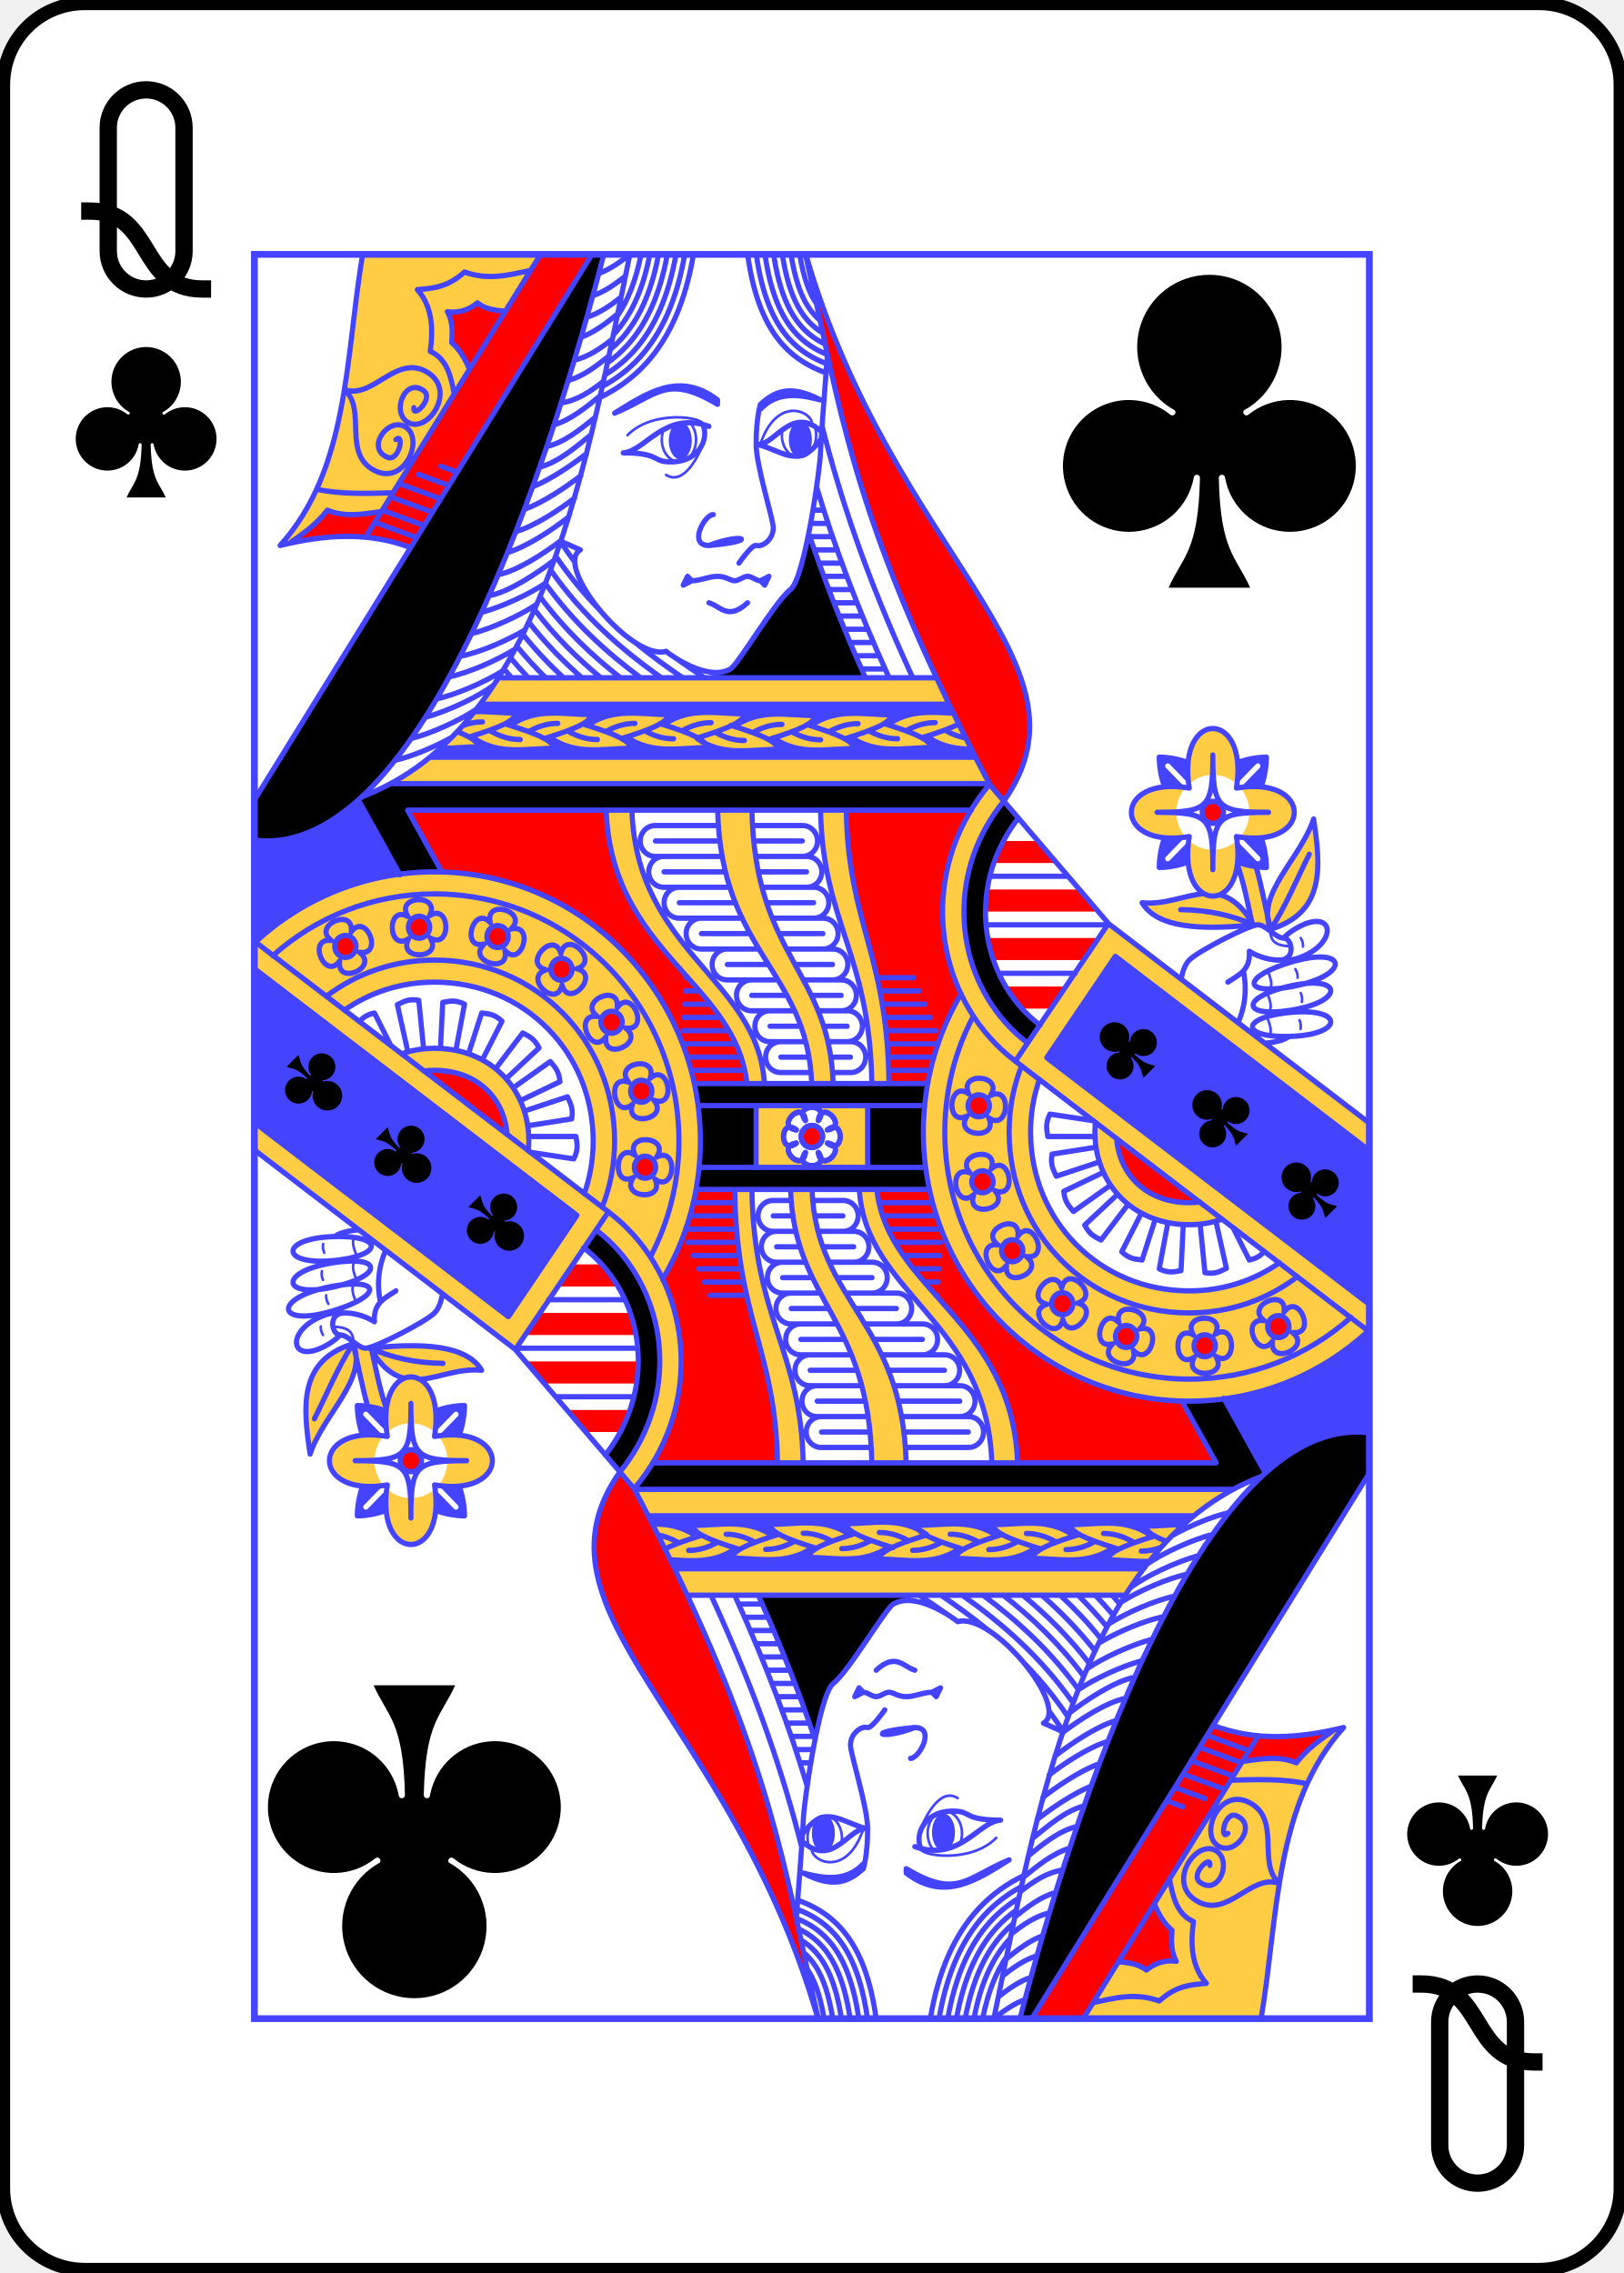
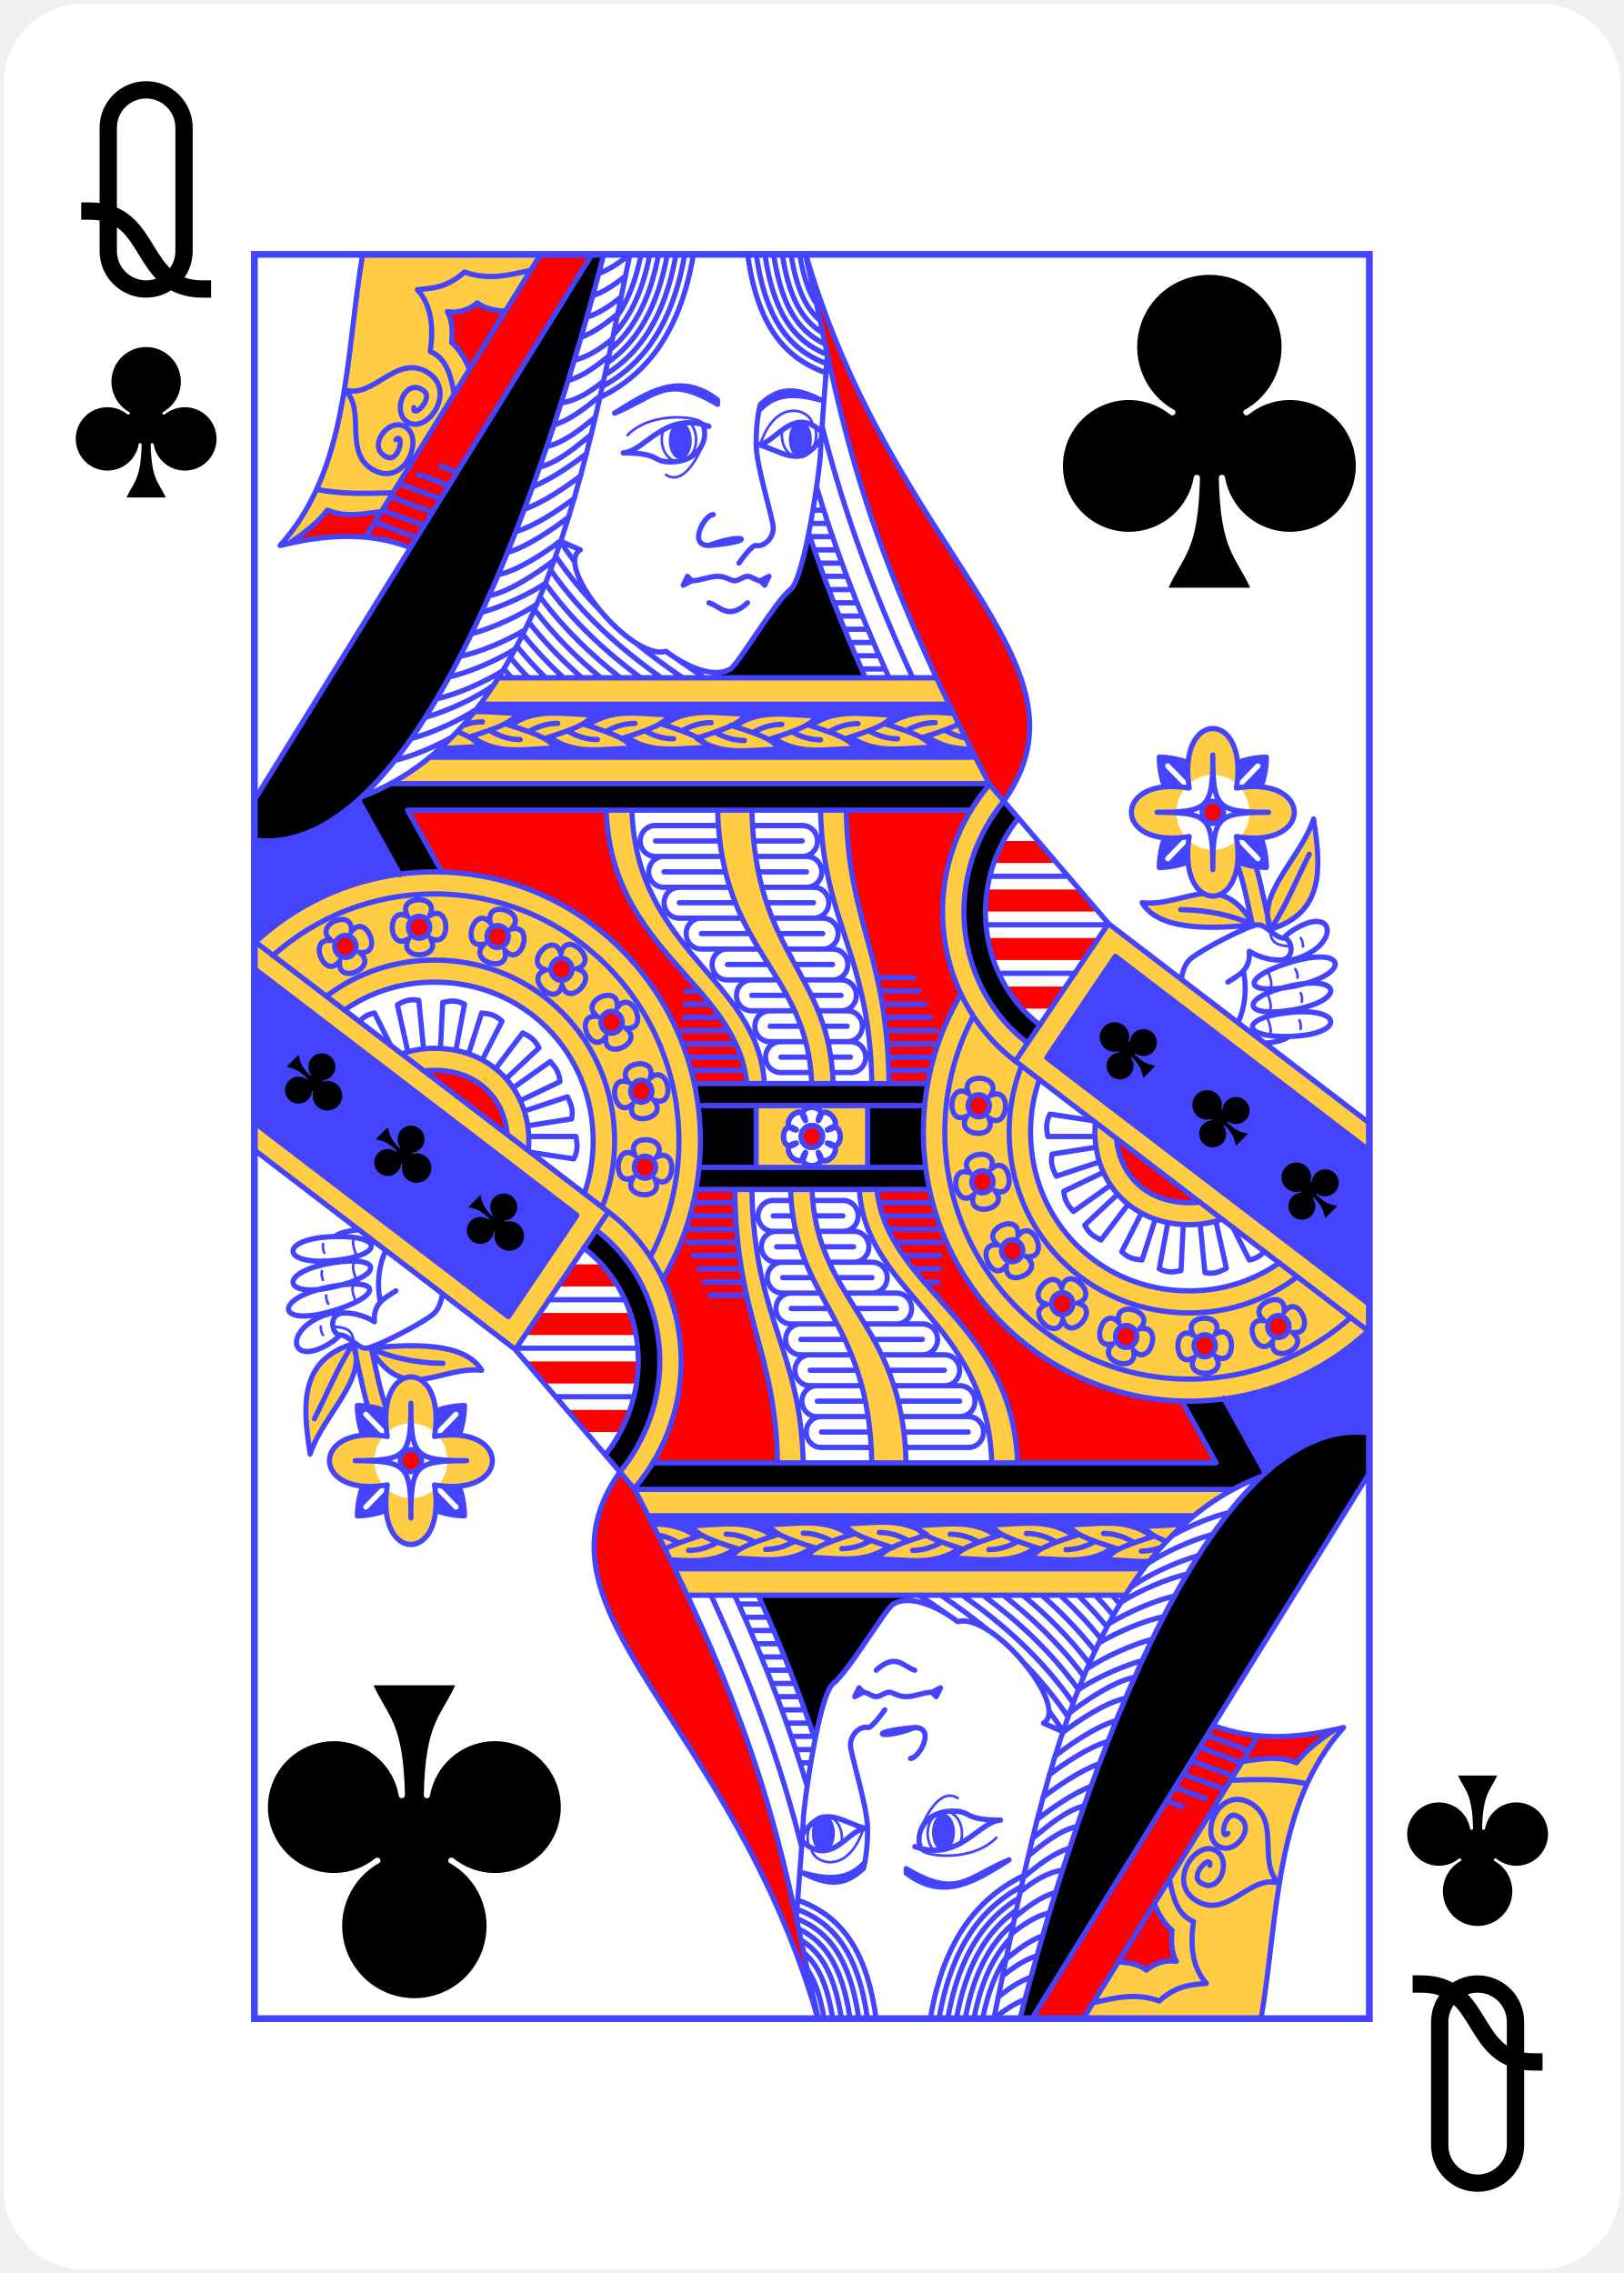
<svg xmlns="http://www.w3.org/2000/svg" xmlns:xlink="http://www.w3.org/1999/xlink" width="2.5in" height="3.5in" viewBox="-120 -168 240 336" preserveAspectRatio="none" class="card">
  <defs>
    <rect id="CQX" width="164.8" height="260.8" x="-82.4" y="-130.4" />
  </defs>
  <symbol id="CQ" viewBox="-500 -500 1000 1000" preserveAspectRatio="xMinYMid">
    <path d="M-260 100C40 100 -40 460 260 460M-175 0L-175 -285A175 175 0 0 1 175 -285L175 285A175 175 0 0 1 -175 285Z" stroke="black" stroke-width="80" stroke-linecap="square" stroke-miterlimit="1.5" fill="none" />
  </symbol>
  <symbol id="C" viewBox="-600 -600 1200 1200" preserveAspectRatio="xMinYMid">
    <path d="M30 150C35 385 85 400 130 500L-130 500C-85 400 -35 385 -30 150A10 10 0 0 0 -50 150A210 210 0 1 1 -124 -51A10 10 0 0 0 -110 -65A230 230 0 1 1 110 -65A10 10 0 0 0 124 -51A210 210 0 1 1 50 150A10 10 0 0 0 30 150Z" fill="black" />
  </symbol>
  <symbol id="CQ1" preserveAspectRatio="none" viewBox="0 0 1300 2000">
    <path fill="#FC4" d="M126.244,0C106.112,115.728 110.677,243.292 30,330c33.589,-7.979 66.994,-12.36 99.984,-9.607L333.643,0Zm668.941,480 -510.762,0.117c-33.066,50.77 -73.708,92.457 -125.197,119.68l697.926,0.793C833.69,557.412 813.172,517.224 795.186,480ZM1117.5,537.5c-16.937,0 -33.872,21.077 -28.146,63.227A42.5,42.5 0 0 1 1117.5,590a42.5,42.5 0 0 1 28.148,10.711C1151.368,558.572 1134.435,537.5 1117.5,537.5Zm-260.098,63.127c-9.57,10.815 -18.211,22.757 -25.723,35.768 -37.37,64.728 -37.814,140.449 -7.797,202.08C796.019,884.234 780,937.777 780,995c3e-5,168.447 138.792,305 310,305 80.432,0 153.709,-30.138 208.803,-79.562l-0.691,-0.516 1.889,-2.541v-27.119L923.949,910.625 1003.975,795.947 1300,1015.93V984.779L996.059,758.736 890.791,909.496l-0.447,-0.477 10.658,-15.369c-74.41,-55.386 -96.537,-160.121 -47.672,-244.758 6.038,-10.457 12.883,-20.128 20.404,-28.98zm213.152,2.594c-68.783,-0.54 -63.724,68.144 15.172,57.426A42.5,42.5 0 0 1 1075,632.5a42.5,42.5 0 0 1 10.711,-28.148c-5.397,-0.733 -10.45,-1.094 -15.156,-1.131zm93.891,0c-4.71,0.037 -9.769,0.399 -15.172,1.133A42.5,42.5 0 0 1 1160,632.5a42.5,42.5 0 0 1 -10.711,28.148c78.881,10.706 83.934,-57.967 15.156,-57.428zm-754.277,26.498c5.633,161.815 151.47,195.793 164.084,310.258l20.432,-0.012C587.116,821.021 445.849,791.571 440.176,630.1Zm129.957,0.389c4.041,161.399 104.663,181.69 109.682,309.838l25.025,-0.002C670.491,811.959 583.501,796.177 580.102,630.115Zm119.986,0.182c2.786,128.345 57.357,162.203 59.805,309.395h20.014C737.89,792.492 692.413,758.634 690.092,630.289ZM1235,640c-13.07,39.21 -55.139,75.15 -53.707,109.752 -4.371,-18.951 -8.081,-37.984 -13.525,-55.889l-21.678,-2.061c7.35,20 11.636,41.876 16.582,63.76L1185,765c63.58,-18.951 58.442,-71.175 50,-125zm-89.353,24.273A42.5,42.5 0 0 1 1117.5,675 42.5,42.5 0 0 1 1089.352,664.289c-4.562,33.611 5.292,53.803 18.059,60.605l-1.682,-0.105c-21.832,2.077 -44.951,12.789 -70.728,10.211 17.417,28.272 67.468,31.437 130,25 -12.934,-21.018 -25.869,-30.534 -39.141,-33.959l-0.639,-0.039c13.883,-5.479 25.272,-26.052 20.426,-61.729zM914.785,935.062 1194.93,1143.311C1165.324,1163.298 1129.666,1175 1090,1175c-105.024,0 -185,-80.047 -185,-180 -10e-6,-21.157 3.583,-40.965 10.252,-59.441zm-259.408,29.967 -137.863,0.031C519.107,978.173 520,991.484 520,1005c0,9.856 -0.475,19.602 -1.41,29.609L654.967,1035l0.016,-2.699c-6.289,2.156 -15.595,-0.074 -15.582,-6.711 -7.07,7.097 -22.088,-7.92 -14.99,-14.99 -10.018,0.019 -10.018,-21.218 0,-21.199 -7.097,-7.07 7.92,-22.088 14.99,-14.99 -0.013,-6.768 9.675,-8.967 15.961,-6.59zm325.168,18.986C980.183,987.568 980,991.224 980,995c0,58.883 44.645,105 110,105 13.872,0 26.585,-2.22 38.178,-6.295z" />
  </symbol>
  <symbol id="CQ2" preserveAspectRatio="none" viewBox="0 0 1300 2000">
    <path fill="red" d="M333.65,0l-201,316.523 15.656,-25.008C127.456,294.209 106.739,298.59 85,290 73.403,305.062 57.688,315.967 42.553,326.918 72.359,320.998 101.338,318.041 130.033,320.705l0.182,-0.289c17.627,1.978 34.916,5.695 51.924,12.107L393.639,0Zm308.795,0c34.353,141.479 46.363,258.031 152.867,480 17.86,37.224 38.378,77.411 62.105,121.18l16.316,18.732C988.885,461.534 744.765,342.299 642.922,0ZM260,55c-13.228,10.599 -26.504,11.206 -35,10 5.287,8.604 6.504,20.651 5,35 9.783,8.146 15.717,18.856 20.777,30.15L292.672,64.387C280.597,63.628 268.991,61.928 260,55Zm857.5,565a12.5,12.5 0 0 0 -12.5,12.5 12.5,12.5 0 0 0 12.5,12.5 12.5,12.5 0 0 0 12.5,-12.5 12.5,12.5 0 0 0 -12.5,-12.5zm-707.178,9.859 -231.312,0.189 39.631,70.182c144.491,3.719 264.401,105.003 294.227,239.416l61.385,0.33C561.638,825.512 415.801,791.534 410.322,629.859Zm425.504,0.021 -145.889,0.264c2.476,128.49 47.953,162.348 50.021,309.697l44.734,0.055c7.158,-36.616 20.549,-70.856 39.242,-101.479 -30.081,-61.535 -29.635,-137.281 7.744,-202.023 1.295,-2.242 2.623,-4.454 4.146,-6.514zM873.631,665 861.963,690h74.246l-22.627,-25zm-19.092,55 -2.121,25h131.875l-21.92,-25zm0.707,55 7.07,25h103.945l18.031,-25zm20.859,55 19.092,25h33.941l17.678,-25zm-31.459,122.686a12.5,12.5 0 0 0 -12.555,11.521 12.5,12.5 0 0 0 11.482,13.439 12.5,12.5 0 0 0 13.439,-11.484 12.5,12.5 0 0 0 -11.482,-13.439 12.5,12.5 0 0 0 -0.885,-0.037zM650,987.5A12.5,12.5 0 0 0 637.5,1000 12.5,12.5 0 0 0 650,1012.5 12.5,12.5 0 0 0 662.5,1000 12.5,12.5 0 0 0 650,987.5Zm355.303,14.949c3.417,41.512 35.468,72.551 84.697,72.551 4.177,0 8.193,-0.245 12.059,-0.723zm-156.135,36.377a12.5,12.5 0 0 0 -2.488,0.193 12.5,12.5 0 0 0 -10.094,14.512 12.5,12.5 0 0 0 14.512,10.094 12.5,12.5 0 0 0 10.094,-14.512 12.5,12.5 0 0 0 -12.023,-10.287zm34.365,78.182a12.5,12.5 0 0 0 -4.863,1.008 12.5,12.5 0 0 0 -6.572,16.41 12.5,12.5 0 0 0 16.41,6.574 12.5,12.5 0 0 0 6.572,-16.41 12.5,12.5 0 0 0 -11.547,-7.582zm58.17,60.033a12.5,12.5 0 0 0 -8.887,3.975 12.5,12.5 0 0 0 0.621,17.666 12.5,12.5 0 0 0 17.666,-0.621 12.5,12.5 0 0 0 -0.621,-17.666 12.5,12.5 0 0 0 -8.779,-3.353zm252.178,25.92a12.5,12.5 0 0 0 -4.869,0.975 12.5,12.5 0 0 0 -6.682,16.367 12.5,12.5 0 0 0 16.367,6.682 12.5,12.5 0 0 0 6.68,-16.367 12.5,12.5 0 0 0 -11.496,-7.656zm-177.215,11.217a12.5,12.5 0 0 0 -12.213,8.932 12.5,12.5 0 0 0 8.414,15.547 12.5,12.5 0 0 0 15.547,-8.414 12.5,12.5 0 0 0 -8.414,-15.547 12.5,12.5 0 0 0 -3.334,-0.518zm90.916,10.539a12.5,12.5 0 0 0 -12.078,12.908 12.5,12.5 0 0 0 12.908,12.078 12.5,12.5 0 0 0 12.078,-12.908 12.5,12.5 0 0 0 -12.908,-12.078z" />
  </symbol>
  <symbol id="CQ3" preserveAspectRatio="none" viewBox="0 0 1300 2000">
    <path fill="#44F" d="M636.568,188.838A13.432,21.162 0 0 0 623.135,210 13.432,21.162 0 0 0 636.568,231.162 13.432,21.162 0 0 0 650,210 13.432,21.162 0 0 0 636.568,188.838Zm-140,1.209a13.432,21.162 0 0 0 -13.434,21.162 13.432,21.162 0 0 0 13.434,21.162A13.432,21.162 0 0 0 510,211.209 13.432,21.162 0 0 0 496.568,190.047ZM263.244,509.838c-3.327,4.334 -6.738,8.583 -10.23,12.75l3.877,-4.211c2.037,-0.069 4.076,-0.093 6.117,-0.084 1.932,0.009 3.867,0.053 5.803,0.113 0.733,0.023 1.468,0.057 2.201,0.086 1.135,0.044 2.27,0.087 3.406,0.143 3.839,0.188 7.682,0.421 11.523,0.648 0.697,0.041 1.393,0.081 2.09,0.121 1.316,0.075 2.631,0.142 3.947,0.209 0.766,0.039 1.533,0.079 2.299,0.113 1.255,0.057 2.51,0.098 3.764,0.139 0.775,0.025 1.55,0.058 2.324,0.076 0.202,0.005 0.404,0.008 0.605,0.012 1.666,0.034 3.331,0.054 4.994,0.045 -0.136,0.291 -0.278,0.577 -0.43,0.861 -0.151,0.284 -0.31,0.564 -0.477,0.842 -0.047,0.079 -0.102,0.156 -0.15,0.234 -0.295,0.474 -0.609,0.941 -0.957,1.4 -10e-4,0.002 -0.002,0.004 -0.004,0.006 -0.202,0.266 -0.413,0.529 -0.635,0.791 -0.002,0.003 -0.004,0.005 -0.006,0.008 -0.221,0.261 -0.452,0.522 -0.693,0.779l-0.008,0.008c-0.242,0.258 -0.494,0.513 -0.758,0.768 -0.003,0.003 -0.006,0.007 -0.01,0.01 -0.263,0.254 -0.538,0.506 -0.824,0.758 -0.58,0.51 -1.208,1.015 -1.891,1.52 -0.682,0.504 -1.42,1.007 -2.215,1.51 -0.791,0.501 -1.641,1.002 -2.553,1.506 -0.004,0.002 -0.007,0.005 -0.012,0.008 -0.917,0.507 -1.899,1.016 -2.949,1.531 -1.044,0.512 -2.157,1.031 -3.342,1.557 -0.008,0.003 -0.014,0.008 -0.021,0.012 -5.964,2.643 -13.783,5.481 -24.08,8.812 -4.118,1.332 -8.636,2.745 -13.59,4.254 6.552,3.588 9.914,7.016 11.84,11.121 -3.626,-0.02 -7.258,0.075 -10.895,0.23 -10.908,0.466 -21.849,1.468 -32.73,1.477l11.787,-12.803c-7.981,7.882 -16.348,15.379 -25.139,22.447l635.588,0.326c-1.639,-3.08 -3.222,-6.101 -4.824,-9.143 -0.149,-2.2e-4 -0.298,-0.007 -0.447,-0.008 -0.923,-0.004 -1.847,-0.01 -2.77,-0.029 -0.008,-1.8e-4 -0.017,1.9e-4 -0.025,0 -0.083,-0.002 -0.167,-0.008 -0.25,-0.01 -0.99,-0.023 -1.978,-0.054 -2.967,-0.098 -0.007,-3.1e-4 -0.014,3.2e-4 -0.021,0 -0.181,-0.008 -0.361,-0.023 -0.541,-0.031 -0.849,-0.041 -1.697,-0.086 -2.545,-0.145 -14.05,-0.963 -27.956,-4.376 -41.523,-13.574l0.713,0.193c-0.313,-0.211 -0.627,-0.404 -0.939,-0.621 -2.219,0.209 -4.308,0.837 -6.473,1.496 6.554,3.588 9.906,7.015 11.832,11.121 -31.867,-0.177 -64.258,8.599 -94.926,-12.055 -2.161,0.675 -4.421,1.369 -6.775,2.086 6.556,3.589 9.91,7.017 11.836,11.123 -31.866,-0.177 -64.258,8.599 -94.926,-12.053 -1.845,0.574 -3.722,1.156 -5.705,1.76 6.556,3.589 9.908,7.015 11.834,11.121 -28.75,-0.16 -57.927,6.962 -85.881,-6.809 1.44,1.546 2.5,3.151 3.309,4.875 -31.866,-0.177 -64.258,8.599 -94.926,-12.053 -1.845,0.574 -3.722,1.154 -5.705,1.758 6.556,3.589 9.908,7.017 11.834,11.123 -31.939,-0.177 -64.403,8.645 -95.133,-12.188l20.211,-7.74c-7.126,2.594 -15.911,5.453 -26.912,8.805 6.556,3.589 9.908,7.017 11.834,11.123 -31.939,-0.177 -64.403,8.645 -95.133,-12.188l39.309,-15.055c2.696,0.821 5.239,1.607 7.684,2.373l-3.229,-1.236c30.729,-20.833 63.196,-12.01 95.135,-12.188 -2.698,5.752 -8.197,10.172 -21.393,15.57l11.803,-4.52c2.696,0.821 5.24,1.607 7.684,2.373l-3.229,-1.236c30.729,-20.833 63.196,-12.01 95.135,-12.188 -1.783,3.801 -4.826,7.02 -10.461,10.324 2.57,0.783 5.012,1.538 7.352,2.271l-3.229,-1.236c16.325,-11.067 33.14,-13.766 50.105,-13.891 14.97,-0.11 30.056,1.784 45.027,1.701 -2.304,4.912 -6.685,8.856 -16.117,13.264 2.37,0.724 4.649,1.429 6.82,2.109L560,535c30.729,-20.833 63.194,-12.01 95.133,-12.188 -1.783,3.801 -4.825,7.02 -10.461,10.324 2.575,0.785 5.02,1.541 7.363,2.275l-3.238,-1.24c30.729,-20.833 63.194,-12.01 95.133,-12.188 -1.708,3.641 -4.565,6.749 -9.754,9.908l0.031,-0.012c2.706,0.824 5.258,1.614 7.711,2.383l-3.256,-1.248c0.942,-0.638 1.887,-1.238 2.832,-1.822 0.297,-0.184 0.595,-0.363 0.893,-0.541 0.71,-0.426 1.421,-0.836 2.133,-1.232 0.272,-0.151 0.543,-0.308 0.814,-0.455 0.933,-0.505 1.867,-0.988 2.803,-1.445 0.22,-0.108 0.442,-0.205 0.662,-0.311 0.756,-0.36 1.512,-0.707 2.27,-1.037 0.306,-0.133 0.612,-0.264 0.918,-0.393 0.746,-0.314 1.494,-0.615 2.242,-0.902 0.228,-0.087 0.456,-0.181 0.684,-0.266 0.947,-0.353 1.894,-0.682 2.844,-0.994 0.271,-0.089 0.542,-0.172 0.812,-0.258 0.731,-0.231 1.463,-0.452 2.195,-0.66 0.284,-0.081 0.568,-0.163 0.852,-0.24 0.944,-0.258 1.889,-0.504 2.836,-0.727 0.051,-0.012 0.103,-0.023 0.154,-0.035 0.95,-0.221 1.9,-0.421 2.852,-0.609 0.288,-0.057 0.577,-0.11 0.865,-0.164 0.765,-0.143 1.529,-0.277 2.295,-0.4 0.232,-0.037 0.463,-0.078 0.695,-0.113 0.978,-0.15 1.956,-0.286 2.936,-0.406 0.193,-0.024 0.386,-0.042 0.578,-0.065 0.803,-0.094 1.606,-0.18 2.41,-0.256 0.301,-0.028 0.603,-0.056 0.904,-0.082 0.783,-0.067 1.566,-0.126 2.35,-0.178 0.215,-0.014 0.43,-0.032 0.645,-0.045 0.178,-0.011 0.356,-0.015 0.533,-0.025 1.253,-0.071 2.507,-0.122 3.762,-0.158 0.439,-0.013 0.877,-0.025 1.316,-0.033 1.387,-0.028 2.773,-0.044 4.162,-0.037 1.87,0.009 3.742,0.051 5.615,0.109 0.575,0.018 1.15,0.041 1.725,0.062 1.305,0.049 2.61,0.102 3.916,0.166 0.592,0.029 1.184,0.059 1.775,0.09 3.714,0.195 7.429,0.425 11.145,0.641 -1.715,-3.415 -3.435,-6.836 -5.105,-10.203zm261.742,35.729c-2.548,0.801 -5.198,1.622 -8.023,2.482 0.215,0.118 0.411,0.236 0.619,0.354zM1055,570c0,11.187 2.782,25.153 6.269,33.605 6.978,-0.644 14.9,-0.489 23.76,0.666l-22.15,-22.15c-1.932,-1.877 -0.604,-5.152 2.09,-5.152 0.811,5e-5 1.587,0.328 2.152,0.91l22.15,22.15c-1.155,-8.859 -1.31,-16.782 -0.666,-23.76C1080.153,572.782 1066.187,570 1055,570Zm125,0c-11.187,0 -25.153,2.782 -33.605,6.27 0.644,6.981 0.49,14.907 -0.666,23.771l22.162,-22.162c0.565,-0.582 1.341,-0.91 2.152,-0.91 2.694,7e-4 4.022,3.275 2.09,5.152l-22.148,22.148c8.854,-1.153 16.772,-1.307 23.746,-0.664C1177.218,595.153 1180,581.187 1180,570ZM121.359,618.908C83.231,651.688 42.699,669.219 0,664.049v108.76l1.197,6.754C46.845,738.612 104.977,710.901 169.535,702.959Zm963.682,41.82c-8.864,1.156 -16.791,1.31 -23.771,0.666C1057.782,669.847 1055,683.813 1055,695c11.187,0 25.153,-2.782 33.605,-6.27 -0.643,-6.974 -0.489,-14.892 0.664,-23.746l-22.137,22.137c-2.828,2.945 -7.187,-1.415 -4.242,-4.242zm64.93,0 22.15,22.15c2.945,2.828 -1.415,7.187 -4.242,4.242l-22.15,-22.15c1.155,8.859 1.31,16.782 0.666,23.76 8.453,3.488 22.419,6.27 33.605,6.27 0,-11.187 -2.782,-25.153 -6.269,-33.605 -6.978,0.644 -14.9,0.489 -23.76,-0.666zM1003.975,795.947 923.949,910.625 1300,1190.262v-174.332z" />
  </symbol>
  <symbol id="CQ4" preserveAspectRatio="none" viewBox="0 0 1300 2000">
    <path fill="black" d="M393.637,0 0,618.572v45.486C197.241,687.924 347.448,226.477 407.35,0ZM646.217,316.484C639.936,347.246 632.342,374.565 625,380c-17.901,13.25 -60.727,84.764 -70,90 -5.433,3.068 -11.62,4.193 -18.062,4.008L538.178,480 711.879,479.9C684.228,418.674 662.996,364.858 646.217,316.484ZM158.996,599.918c-10.551,5.538 -21.688,10.518 -33.309,14.807l-4.01,4.463 47.604,83.805C182.286,700.909 196.035,700 210,700c2.949,0 5.888,0.041 8.793,0.234l-39.783,-70.186 656.879,-0.268c6.402,-10.604 13.643,-20.259 21.256,-29.467zm714.738,19.994c-7.522,8.852 -14.367,18.523 -20.404,28.98 -48.865,84.637 -26.738,189.372 47.672,244.758l15.146,-19.732c-64.205,-47.79 -83.715,-138.13 -40.949,-212.203 4.713,-8.163 9.972,-15.753 15.701,-22.768zM512.967,939.855C517.543,960.745 520,982.591 520,1005c0,9.936 -0.483,19.761 -1.422,29.727l66.41,0.273 -0.205,-70 196.674,-0.076c0.87,-8.408 2.041,-16.642 3.201,-24.844z" />
  </symbol>
  <symbol id="CQ5" preserveAspectRatio="none" viewBox="0 0 1300 2000">
    <path stroke="#44F" stroke-linecap="round" stroke-linejoin="round" stroke-width="6" fill="none" d="M1300,984.779 996.277,759.002M1.196,779.562C56.29,730.138 129.568,700 210,700c171.208,0 310,136.553 310,305 10e-6,57.291 -16.055,110.892 -43.98,156.687M1.931,780.02l410.831,305.396M513.054,940h271.265M1300,1190.265 923.935,910.712M995.839,758.469 887.238,914.584M1003.748,795.85l-79.783,114.688M857.199,600.859 995.817,758.501M886.75,914.2C801.788,851.428 776.521,731.931 831.679,636.394c7.512,-13.01 16.154,-24.951 25.724,-35.766M901.002,893.651c-74.41,-55.386 -96.537,-160.121 -47.672,-244.758 6.038,-10.457 12.883,-20.13 20.404,-28.982M1004.2,796.043l295.8,219.887M916.148,873.919C851.943,826.128 832.433,735.788 875.199,661.715c4.713,-8.163 9.972,-15.754 15.701,-22.768M995.058,760H853.114M948.905,705H857.469M957.032,815H867.918M856.888,600H158.867M840.923,570H204.844M810,510H262.997M795.06,480H284.483M642.495,0.159C676.821,141.573 688.844,258.107 795.312,480c17.86,37.224 38.379,77.412 62.106,121.181M835.988,630H179.392M690.092,630.29c2.322,128.345 47.798,162.203 49.837,309.394M660.11,630.29c2.786,128.345 57.357,162.203 59.805,309.394M580.102,630.115c3.399,166.062 90.388,181.846 94.73,309.83M540.125,630.107c4.041,161.399 104.662,181.691 109.681,309.838M440.176,630.1c5.673,161.472 146.941,190.921 154.509,309.865M410.168,629.718c5.633,161.815 151.469,195.793 164.083,310.257M517.652,965H781.417M509.15,925l62.516,-10e-6M504.582,910l62.916,1e-5M499.133,895l62.156,1e-5M499.838,880 553.158,880M500.807,865 543.344,865M501.773,850l30.053,-10e-6M502.742,835l16.242,2e-5M739.443,925h48.93M738.811,910h53.465M737.709,895 797.117,895M736.215,880H794.783M734.383,865h53.879M732.031,850h49.707M729.197,835H775.217M725.963,820h42.732M503.709,820l1.689,1e-5M1278.483,1205.026C1228.267,1248.565 1162.43,1275 1090,1275 932.085,1275 805,1149.714 805,995c-10e-6,-47.532 11.992,-92.13 33.2,-131.287M1215.934,1159.081C1180.985,1184.775 1137.859,1200 1090,1200c-118.247,0 -210,-91.356 -210,-205 -10e-6,-26.728 5.074,-51.778 14.401,-74.884M1102.059,1074.276c-3.866,0.477 -7.882,0.724 -12.059,0.724 -49.229,0 -81.28,-31.039 -84.697,-72.551M1128.178,1093.705C1116.585,1097.779 1103.872,1100 1090,1100c-65.355,0 -110,-46.117 -110,-105 0,-3.776 0.184,-7.432 0.545,-10.984M1195.088,1143.205C1165.452,1163.257 1129.736,1175 1090,1175c-105.024,0 -185,-80.047 -185,-180 -10e-6,-21.157 3.582,-40.966 10.251,-59.442M657.5,981.893c3.536,-24.749 35.355,7.071 10.607,10.607 20,-15 20,30 0,15 24.749,3.535 -7.071,35.355 -10.607,10.607 15,20 -30,20 -15,0 -3.536,24.749 -35.355,-7.071 -10.607,-10.607 -20,15 -20,-30 0,-15 -24.749,-3.535 7.071,-35.355 10.607,-10.607 -15,-20 30,-20 15,0v0M662.5,1000A12.5,12.5 0 0 1 650,1012.5 12.5,12.5 0 0 1 637.5,1000 12.5,12.5 0 0 1 650,987.5 12.5,12.5 0 0 1 662.5,1000v0M585,965v70M218.769,700.347 178.628,630.099M169.752,703.316 121.678,619.187M393.636,-1.6083941e-4 -3.6588575e-4,618.572M182.285,332.461C132.42,314.002 81.424,317.784 30,330 110.68,243.29 106.097,115.712 126.231,-0.019M333.636,-1.381201e-4 129.949,320.081M407.504,-0.495C347.657,225.87 197.332,687.942 0.002,664.067M437.92,-0.377C389.737,223.713 339.24,535.909 125.687,614.725M140.371,303.704l48.889,17.46M149.074,290.027l48.888,17.46M158.703,274.894l48.889,17.46M168.334,259.762l48.889,17.46M191.5,249.464l35.351,12.625M217.5,240.178l18.981,6.779M41.885,326.784C57.688,315.967 73.403,305.062 85,290c21.739,8.59 42.457,4.21 63.307,1.516M72.987,266.426c27.732,5.564 57.993,4.792 88.322,3.845M105.351,153.767C131.238,176.184 102.29,226.145 140,245c36.056,18.028 59.083,-37.958 35,-50 -20,-10 -45,25 -20,35 14.131,5.652 20.131,-28.64 10,-20M105.154,153.345c33.418,11.492 60.155,-41.413 96.812,-19.505 34.602,20.681 -0.183,70.226 -23.296,56.412 -19.194,-11.472 -3.156,-51.381 18.729,-35.696 12.371,8.866 -13.299,32.383 -11.472,19.194M232.953,158.421C229.172,137.653 224.093,117.97 205,110c4.185,-27.894 1.423,-52.339 -15,-70 17.356,-1.619 34.466,-1.969 55,-20 27.97,9.931 52.531,3.199 77.423,-1.913M250.778,130.151C245.718,118.856 239.783,108.146 230,100c1.504,-14.349 0.287,-26.396 -5,-35 8.496,1.206 21.772,0.599 35,-10 8.991,6.928 20.596,8.627 32.671,9.386M394.495,46.885c13.934,-4.563 26.21,-13.093 38.203,-22.3M387.56,71.24C402.284,66.86 415.129,57.983 427.663,48.362M380.892,93.913c15.639,-5.459 29.216,-15.853 42.72,-26.421M372.922,119.952c16.641,-3.748 30.812,-13.406 44.601,-23.982M365.915,142.958c17.686,-4.808 32.63,-16.179 47.473,-27.792M357.527,168.441c18.785,-2.66 34.356,-13.013 49.436,-24.542M349.336,193.211c19.367,-5.353 37.923,-20.228 54.055,-33.012M340.81,217.826c20.312,-4.34 39.847,-19.82 56.77,-33.234M332.495,241.19c21.753,-5.309 42.553,-23.03 60.13,-36.835M324.415,263.521c21.962,-8.66 47.288,-25.829 63.013,-37.795M314.768,288.99c22.178,-7.638 48.957,-25.451 65.936,-38.211M304.756,314.31c22.09,-6.185 50.266,-24.471 68.662,-38.076M295.016,337.987c23.379,-6.632 53.476,-26.685 71.603,-40.397M284.235,363.121c22.643,-4.32 53.991,-24.473 73.969,-39.228M273.576,386.992c23.431,-4.181 56.539,-25.801 76.566,-40.791M264.803,405.875c24.057,-6.308 56.528,-20.98 74.839,-33.277M252.972,430.092c24.159,-6.009 57.732,-21.062 76.538,-33.656M239.792,455.583c21.064,-3.607 53.839,-17.136 75.832,-29.886M226.997,478.928c22.278,-4.36 55.94,-18.663 77.112,-31.55M212.379,503.852c22.427,-4.477 56.123,-18.85 77.147,-31.73M199.124,524.801c26.144,-6.728 62.615,-23.588 79.85,-36.518M182.562,548.944c24.044,-5.904 57.633,-20.912 76.609,-33.531M163.805,573.558c19.156,-4.09 45.851,-14.943 66.056,-25.885M661.877,194.546c20.526,78.558 49.889,167.389 105.543,285.038M668.153,113.288C665.264,149.955 660,217.745 660,225c0,15 -18.164,142.538 -35,155 -17.901,13.25 -60.727,84.764 -70,90 -25.806,14.571 -68.619,-14.676 -75,-20 -40.525,11.388 -131.542,-97.081 -100,-115l-23.233,-9.957M655.865,264.818c19.063,61.807 45.052,131.477 84.196,215.326M646.267,316.049c16.729,48.809 37.961,102.625 66.08,163.751M735.424,470H707.98M728.566,455 701.295,455M721.896,440H694.609M715.338,425 688.229,425M708.979,410 681.984,410M702.721,395 675.74,395M696.697,380H669.891M690.744,365 664.092,365M685.219,350H658.398M679.719,335H653.039M674.219,320H647.68M669.021,305 649.015,305M663.856,290H651.067M403.081,403.569C384.659,385.28 367.245,364.973 351.203,341.917M499.647,480.085C480.8,467.686 462.295,454.602 444.405,440.286M474.764,480.089C427.465,447.622 382.831,409.814 345.322,357.736M450.501,480.066C410.107,450.979 372.044,417.225 339.195,373.028M427.075,480.151C393.178,454.454 361.2,424.911 332.919,387.965M404.064,480.012C376.394,457.835 350.201,432.699 326.497,402.577M382.141,480.187C360.128,461.526 339.177,440.738 319.823,416.75M360.497,480.02c-16.625,-14.96 -32.567,-31.29 -47.58,-49.479M339.916,480.219C328.144,468.99 316.755,456.994 305.841,444.047M319.538,480.013C312.35,472.723 305.322,465.114 298.475,457.142M299.983,480.027c-3.088,-3.326 -6.143,-6.717 -9.163,-10.178M373.426,348.627c-5.559,-7.233 -10.976,-14.751 -16.237,-22.58M525,480c-11.007,-6.987 -21.924,-14.154 -32.698,-21.608M400,550c-11.508,0.084 -22.758,-3.17 -33.797,-9.171M344.866,547.812C375.596,568.645 408.061,559.823 440,560c-4.364,-9.305 -15.999,-15.118 -55.824,-27.242M443.765,531.706c-11.508,-0.084 -22.758,3.17 -33.797,9.171M388.631,533.894c30.729,-20.833 63.195,-12.011 95.134,-12.188 -4.364,9.305 -15.999,15.118 -55.824,27.242M488.797,549.171C477.289,549.256 466.039,546.001 455,540M433.663,546.983c30.729,20.833 63.195,12.011 95.134,12.188 -4.364,-9.305 -15.999,-15.118 -55.824,-27.242M532.562,530.878c-11.508,-0.084 -22.758,3.17 -33.797,9.171M477.428,533.065c30.729,-20.833 63.195,-12.011 95.134,-12.188 -4.364,9.305 -15.999,15.118 -55.824,27.242M571.369,551.106c-11.508,0.084 -22.758,-3.17 -33.797,-9.171M516.235,548.918c30.729,20.833 63.195,12.011 95.134,12.188 -4.364,-9.305 -15.999,-15.118 -55.824,-27.242M615.134,532.812c-11.508,-0.084 -22.758,3.17 -33.797,9.171M560,535c30.729,-20.833 63.195,-12.011 95.134,-12.188 -4.364,9.305 -15.999,15.118 -55.824,27.242M660.165,550.277c-11.508,0.084 -22.758,-3.17 -33.797,-9.171M605.032,548.089c30.729,20.833 63.195,12.011 95.134,12.188 -4.364,-9.305 -15.999,-15.118 -55.824,-27.242M703.93,531.983c-11.508,-0.084 -22.758,3.17 -33.797,9.171M648.797,534.171c30.729,-20.833 63.195,-12.011 95.134,-12.188 -4.364,9.305 -15.999,15.118 -55.824,27.242M750.032,549.122c-11.508,0.084 -22.758,-3.17 -33.797,-9.171M694.898,546.935c30.729,20.833 63.195,12.011 95.134,12.188 -4.364,-9.305 -15.999,-15.118 -55.824,-27.242M793.797,530.829C782.289,530.744 771.039,533.999 760,540M738.663,533.017c24.743,-16.774 50.612,-14.322 76.425,-12.823M821.53,532.19c-8.333,4.473 -21.699,9.226 -43.558,15.881M310,550c-11.508,0.084 -22.758,-3.17 -33.797,-9.171M254.866,547.812c30.729,20.833 63.195,12.011 95.134,12.188 -4.364,-9.305 -15.999,-15.118 -55.824,-27.242M353.765,531.706c-11.508,-0.084 -22.758,3.17 -33.797,9.171M298.631,533.894c30.729,-20.833 63.195,-12.011 95.134,-12.188 -4.364,9.305 -15.999,15.118 -55.824,27.242M256.89,518.377c16.295,-0.549 32.754,1.711 49.075,1.62 -4.364,9.305 -15.999,15.118 -55.824,27.242M265.966,529.997c-7.813,-0.057 -15.508,1.425 -23.098,4.26M218.576,559.997c14.509,-0.011 29.121,-1.787 43.624,-1.706 -2.955,-6.301 -9.244,-11 -25.362,-17.143M829.563,548.283c-7.888,-1.319 -15.66,-4.163 -23.328,-8.332M784.898,546.935c16.734,11.345 33.983,13.895 51.381,13.894M981.427,1012.159 930,1020c-2.197,12.537 1.914,18.211 5,25l50.346,-16.208M990.046,1040.577l-46.358,21.575c1.13,12.678 6.571,17.092 11.312,22.848l43.329,-29.894M1006.604,1065.375l-38.486,35.021c5.78,11.339 12.476,13.403 19.023,16.974l31.678,-40.556M1034.28,1086.789l-23.009,43.889c9.355,8.631 16.351,8.244 23.73,9.322l15.424,-46.379M1065.125,1097.582 1055,1150c11.46,5.538 18.041,3.134 25.415,2.02l2.627,-52.328M1102.68,1099.282l5.642,55.094c12.536,2.204 18.212,-1.903 25.003,-4.985l-12.301,-53.516M978.19,982.094l-50.64,-7.461C921.774,985.975 924.04,992.604 925,1000h55.238M857.014,966.163a12.5,12.5 0 0 1 -13.44,11.484 12.5,12.5 0 0 1 -11.484,-13.44 12.5,12.5 0 0 1 13.44,-11.484 12.5,12.5 0 0 1 11.484,13.44v0M831.113,976.668c-26.097,12.998 -21.794,-41.833 1.956,-24.923 -12.998,-26.097 41.833,-21.794 24.923,1.956 26.097,-12.998 21.794,41.833 -1.956,24.923 12.998,26.097 -41.833,21.794 -24.923,-1.956v0M861.192,1049.113a12.5,12.5 0 0 1 -10.094,14.513 12.5,12.5 0 0 1 -14.513,-10.094 12.5,12.5 0 0 1 10.094,-14.513 12.5,12.5 0 0 1 14.513,10.094v0M838.795,1065.835c-21.955,19.183 -31.676,-34.951 -4.419,-24.606 -19.183,-21.955 34.951,-31.676 24.606,-4.419 21.955,-19.183 31.676,34.951 4.419,24.606 19.183,21.955 -34.951,31.676 -24.606,4.419v0M895.081,1124.589a12.5,12.5 0 0 1 -6.573,16.41 12.5,12.5 0 0 1 -16.41,-6.573 12.5,12.5 0 0 1 6.573,-16.41 12.5,12.5 0 0 1 16.41,6.573v0M877.016,1145.918c-17.081,23.627 -38.723,-26.936 -9.837,-22.983 -23.627,-17.081 26.936,-38.723 22.983,-9.837 17.081,-23.627 38.723,26.936 9.837,22.983 23.627,17.081 -26.936,38.723 -22.983,9.837v0M950.483,1180.394a12.5,12.5 0 0 1 0.621,17.667 12.5,12.5 0 0 1 -17.667,0.621 12.5,12.5 0 0 1 -0.621,-17.667 12.5,12.5 0 0 1 17.667,-0.621v0M942.581,1207.205c-6.074,28.515 -46.306,-8.986 -18.287,-17.046 -28.515,-6.074 8.986,-46.306 17.046,-18.287 6.074,-28.515 46.306,8.986 18.287,17.046 28.515,6.074 -8.986,46.306 -17.046,18.287v0M1020,1214.696a12.5,12.5 0 0 1 8.413,15.547 12.5,12.5 0 0 1 -15.547,8.414 12.5,12.5 0 0 1 -8.413,-15.547 12.5,12.5 0 0 1 15.547,-8.414v0M1024.847,1242.223c7.243,28.241 -45.471,12.547 -23.961,-7.133 -28.241,7.243 -12.547,-45.471 7.133,-23.961 -7.243,-28.241 45.471,-12.547 23.961,7.133 28.241,-7.243 12.547,45.471 -7.133,23.961v0M1107.582,1224.717a12.5,12.5 0 0 1 12.909,12.078 12.5,12.5 0 0 1 -12.078,12.909 12.5,12.5 0 0 1 -12.909,-12.078 12.5,12.5 0 0 1 12.078,-12.909v0M1120.906,1249.287c15.823,24.488 -39.147,26.316 -24.986,0.831 -24.488,15.823 -26.316,-39.147 -0.831,-24.986 -15.823,-24.488 39.147,-26.316 24.986,-0.831 24.488,-15.823 26.316,39.147 0.831,24.986v0M1189.011,1203.936a12.5,12.5 0 0 1 16.366,6.681 12.5,12.5 0 0 1 -6.681,16.367 12.5,12.5 0 0 1 -16.366,-6.681 12.5,12.5 0 0 1 6.681,-16.367v0M1210.221,1222.141c23.514,17.236 -27.19,38.545 -23.048,9.686 -17.236,23.514 -38.545,-27.19 -9.686,-23.048 -23.514,-17.236 27.19,-38.545 23.048,-9.686 17.236,-23.514 38.544,27.191 9.686,23.048v0M1141.176,1103.578 1160,1140c9.205,-1.875 13.674,-5.58 17.47,-9.545M642.958,0.142C744.826,342.337 988.87,461.555 873.734,619.912M1090,605c-15,-90 70,-90 55,0 90,-15 90,70 0,55 15,90 -70,90 -55,0 -90,15 -90,-70 0,-55v0M1117.5,567.5c0,60 5,65 65,65 -60,0 -65,5 -65,65 0,-60 -5,-65 -65,-65 60,0 65,-5 65,-65v0M1130,632.5a12.5,12.5 0 0 1 -12.5,12.5 12.5,12.5 0 0 1 -12.5,-12.5 12.5,12.5 0 0 1 12.5,-12.5 12.5,12.5 0 0 1 12.5,12.5v0M1061.282,603.639C1057.788,595.19 1055,581.201 1055,570c11.201,0 25.19,2.788 33.639,6.282M1146.361,576.282C1154.81,572.788 1168.799,570 1180,570c0,11.201 -2.788,25.19 -6.282,33.639M1061.282,661.361C1057.788,669.81 1055,683.799 1055,695c11.201,0 25.19,-2.788 33.639,-6.282M1146.361,688.718C1154.81,692.212 1168.799,695 1180,695c0,-11.201 -2.788,-25.19 -6.282,-33.639M1080.719,821.783c1.01,-6.686 3.439,-15.941 9.281,-21.783 10,-10 70,-40 80,-40 10,0 20,15 30,15 10,0 15,25 -5,25 -20,0 -35,-10 -35,-10 1.742,21.621 -12.85,27.104 -25,35M1153.114,812.229c4.683,23.139 1.313,41.743 -5.947,58.157M1200,805c75,-25 81.847,11.93 10,25 -54.999,10.005 -59.523,-8.492 -10,-25v0M1198.2,831.716c70.636,-18.931 77.553,15.292 8.552,25.39 -52.822,7.73 -56.804,-12.458 -8.552,-25.39v0M1199.296,860.311c71.881,-9.683 74.714,25.171 5.475,26.3 -53.004,0.864 -54.578,-19.685 -5.475,-26.3v0M1199.897,775.225c3.316,-3.587 7.774,-7.17 13.406,-10.444 45.029,-26.181 52.141,14.277 7.592,31.666 -9.145,3.569 -16.142,4.234 -20.894,2.949M1185,765c-18.207,-39.306 35,-80 50,-125 8.442,53.825 13.58,106.049 -50,125v0M1185,765c17.822,-26.387 30.237,-56.503 45,-85M1125.86,726.041c13.272,3.425 26.206,12.941 39.14,33.959 -62.532,6.437 -112.583,3.272 -130,-25 25.777,2.578 48.897,-8.134 70.729,-10.211M1165,760c-24.021,-10.251 -51.599,-16.772 -85,-17.184M666.518,134.316C647.639,127.754 630.732,118.154 616.43,102.822 597.241,82.252 582.223,50.736 575.104,0.061M667.285,123.989C650.636,117.898 636.137,109.287 623.742,96 606.437,77.449 592.214,48.551 585.214,0.12M668.084,113.623C653.746,108.057 641.581,100.464 631.055,89.18 615.61,72.623 602.196,46.311 595.329,0.175M662.525,88.967C656.23,85.323 650.732,80.953 645.68,75.537 633.874,62.881 622.123,41.64 615.573,0.255M665.31,101.621C654.957,96.853 646.173,90.725 638.367,82.357 624.756,67.766 612.167,44.009 605.449,0.221M659.451,74.771c-2.266,-1.844 -4.403,-3.852 -6.459,-6.056C642.959,57.96 632.065,39.196 625.703,0.27M511.871,0.155C502.759,53.1 484.3,93.966 456.903,123.336c-16.31,17.484 -34.989,29.931 -54.087,38.912M501.725,0.145C492.765,50.874 475.114,89.152 449.59,116.514c-13.337,14.297 -28.342,25.033 -43.924,33.185M491.572,0.122C482.778,48.601 465.949,84.318 442.278,109.693c-10.328,11.072 -21.714,19.879 -33.646,26.941M481.414,0.081C472.801,46.273 456.807,79.457 434.965,102.871c-7.229,7.749 -15.006,14.317 -23.161,19.911M423.176,69.886C434.983,53.128 444.586,30.717 450.845,0.143M471.251,0.019C462.837,43.888 447.688,74.573 427.653,96.051c-4.039,4.329 -8.259,8.265 -12.634,11.848M461.061,0.045C452.605,42.781 437.685,71.417 418.627,91.028M655.237,55.686C648.148,45.764 640.757,29.54 635.816,0.141M401.712,21.587C414.795,16.883 426.445,8.747 437.839,0M420,180c37.87,-22.798 75.447,-48.05 120,-15v5c-60,-35 -70,-10 -120,10v0M590,170l-0.003,5.472C610,155 635.344,158.686 660,165c-37.171,-18.904 -54.466,-8.261 -70,5v0M590,170c0,0 -5,15 -5,45 0,25 20,85 20,95 0,13.032 -12.277,22.123 -20,20 -4.821,-1.326 -20,20 -20,20M535,295c-10,0 -30,35 -5,35 40,-15 60,-5 0,0M505,365l-5,10 10,-5 -5,-5v0M600,365l-5,10 -5,-5 10,-5v0M510,370c10,0 20,-5 30,-5 10,0 15,5 20,5 5,0 10,-5 15,-5 5,0 10,5 15,5M530,395c13.51,3.754 21.865,20.501 45,0M530,195c-52.197,-18.082 -74.36,28.531 -100,30 40,0 35.054,8.73 50,10 38.304,3.254 50.908,-26.427 42.668,-42.342M660,200c-35,-30 -55,20 -75,15 29.239,6.592 50,30 75,-5M1162.673,755.563c-4.946,-21.883 -9.234,-43.761 -16.584,-63.761M1185,765c-6.227,-23.877 -10.324,-48.418 -17.233,-71.138M1205.848,886.953c-6.148,4.441 -17.953,6.431 -27.298,7.323M582.359,665l56.467,2e-5M587.832,700l55.961,-10e-6M597.332,735l54.646,-1e-5M611.74,770h51.09M630.273,805l43.852,-2e-5M649.182,840l34.961,4e-5M663.686,875h27.432M671.883,910l23.131,-3e-5M584.551,682.5h54.275c9.762,0.138 17.749,-7.737 17.749,-17.5 0,-9.763 -7.987,-17.638 -17.749,-17.5h-56.467M592.025,717.5l51.768,2e-5c9.762,0.138 17.749,-7.737 17.749,-17.5 0,-9.763 -7.987,-17.638 -17.749,-17.5h-55.961M603.898,752.5l48.08,-10e-6c9.762,0.138 17.749,-7.737 17.749,-17.5 0,-9.763 -7.987,-17.638 -17.749,-17.5h-54.646M620.682,787.5l42.148,-10e-6c9.762,0.138 17.749,-7.737 17.749,-17.5 0,-9.763 -7.987,-17.638 -17.749,-17.5h-51.09M639.986,822.5 674.125,822.5c9.762,0.138 17.749,-7.737 17.749,-17.5 0,-9.763 -7.987,-17.638 -17.749,-17.5h-43.852M657.187,857.5l26.955,10e-6c9.762,0.138 17.749,-7.737 17.749,-17.5 0,-9.763 -7.987,-17.638 -17.749,-17.5h-34.961M668.555,892.5l22.563,10e-6c9.762,0.138 17.749,-7.737 17.749,-17.5 0,-9.763 -7.987,-17.638 -17.749,-17.5h-27.432M674.111,927.5l20.902,-10e-6c9.762,0.138 17.749,-7.737 17.749,-17.5 0,-9.763 -7.987,-17.638 -17.749,-17.5h-23.131M467.6,665l75.16,-10e-6M477.541,700l71.77,2e-5M495.436,735h65.541M521.162,770h56.842M551.424,805 599.338,805M579.857,840 620.77,840M601.25,875h35.867M613.795,910h32.811M541.008,647.5 467.6,647.5c-9.762,-0.138 -17.749,7.737 -17.749,17.5 0,9.763 7.987,17.638 17.749,17.5h75.16M545.449,682.5h-67.908c-9.762,-0.138 -17.749,7.737 -17.749,17.5 0,9.763 7.987,17.638 17.749,17.5h71.77M554.584,717.5l-59.148,10e-6c-9.762,-0.138 -17.749,7.737 -17.749,17.5 0,9.763 7.987,17.638 17.749,17.5h65.541M568.793,752.5l-47.631,-2e-5c-9.762,-0.138 -17.749,7.737 -17.749,17.5 0,9.763 7.987,17.638 17.749,17.5h56.842M588.367,787.5 551.424,787.5c-9.762,-0.138 -17.749,7.737 -17.749,17.5 0,9.763 7.987,17.638 17.749,17.5h47.914M610.391,822.5l-30.533,-2e-5c-9.762,-0.138 -17.749,7.737 -17.749,17.5 0,9.763 7.987,17.638 17.749,17.5h40.912M629.789,857.5 601.25,857.5c-9.762,-0.138 -17.749,7.737 -17.749,17.5 0,9.763 7.987,17.638 17.749,17.5h35.867M642.633,892.5l-28.838,-2e-5c-9.762,-0.138 -17.749,7.737 -17.749,17.5 0,9.763 7.987,17.638 17.749,17.5h32.811" />
  </symbol>
  <symbol id="CQ6" preserveAspectRatio="none" viewBox="0 0 1300 2000">
    <path stroke="#44F" stroke-linecap="round" stroke-linejoin="round" stroke-width="3" fill="none" d="M1184.474,767.204c0.351,15.415 12.042,16.451 23.907,17.267M1181.451,811.742c3.624,9.318 6.246,17.206 2.045,21.086M1180.799,836.888c3.624,9.318 6.246,17.206 2.045,21.086M1180.799,864.63c3.624,9.318 6.246,17.206 2.045,21.086M1213.717,810.276c1.874,2.948 2.833,6.142 2.593,9.658M1220,837.405c1.457,3.175 1.974,6.47 1.259,9.92M1218.488,868.185c1.483,3.163 2.027,6.453 1.341,9.91M1220,775c1.874,2.948 2.833,6.142 2.593,9.658M435,205c29.854,-29.76 89.915,-20.22 87.766,-12.149M480,250c21.575,13.391 40,-25 45,-40M590,215c17.561,-51.28 55,-40 60,-25M507.389,190.373C512.025,194.951 515,202.041 515,210c0,13.807 -8.954,25 -20,25 -11.046,0 -20,-11.193 -20,-25 0,-4.329 0.88,-8.4 2.429,-11.951M653.486,195.441C654.462,198.386 655,201.614 655,205c0,13.807 -8.954,25 -20,25 -11.046,0 -20,-11.193 -20,-25 0,-2.248 0.237,-4.427 0.683,-6.5" />
    <use xlink:href="#C" height="90" width="90" transform="translate(1017,901)scale(1,0.972)rotate(-45)translate(-45,-45)" />
    <use xlink:href="#C" height="90" width="90" transform="translate(1125,978)scale(1,0.972)rotate(-45)translate(-45,-45)" />
    <use xlink:href="#C" height="90" width="90" transform="translate(1229,1060)scale(1,0.972)rotate(-45)translate(-45,-45)" />
  </symbol>
-   <rect width="239" height="335" x="-119.5" y="-167.5" rx="12" ry="12" fill="white" stroke="black" stroke-width="2" />
+   <rect width="239" height="335" x="-119.5" y="-167.5" rx="12" ry="12" fill="white" stroke="black" stroke-width="0" />
  <use width="164.8" height="260.8" x="-82.4" y="-130.4" xlink:href="#CQ1" />
  <use transform="rotate(180)" width="164.8" height="260.8" x="-82.4" y="-130.4" xlink:href="#CQ1" />
  <use width="164.8" height="260.8" x="-82.4" y="-130.4" xlink:href="#CQ2" />
  <use transform="rotate(180)" width="164.8" height="260.8" x="-82.4" y="-130.4" xlink:href="#CQ2" />
  <use width="164.8" height="260.8" x="-82.4" y="-130.4" xlink:href="#CQ3" />
  <use transform="rotate(180)" width="164.8" height="260.8" x="-82.4" y="-130.4" xlink:href="#CQ3" />
  <use width="164.8" height="260.8" x="-82.4" y="-130.4" xlink:href="#CQ4" />
  <use transform="rotate(180)" width="164.8" height="260.8" x="-82.4" y="-130.4" xlink:href="#CQ4" />
  <use width="164.8" height="260.8" x="-82.4" y="-130.4" xlink:href="#CQ5" />
  <use transform="rotate(180)" width="164.8" height="260.8" x="-82.4" y="-130.4" xlink:href="#CQ5" />
  <use width="164.8" height="260.8" x="-82.4" y="-130.4" xlink:href="#CQ6" />
  <use transform="rotate(180)" width="164.8" height="260.8" x="-82.4" y="-130.4" xlink:href="#CQ6" />
  <use xlink:href="#CQ" height="32" width="32" x="-114.4" y="-156" />
  <use xlink:href="#C" height="26.769" width="26.769" x="-111.784" y="-119" />
  <use xlink:href="#C" height="55.68" width="55.68" x="30.915" y="-132.16" />
  <g transform="rotate(180)">
    <use xlink:href="#CQ" height="32" width="32" x="-114.4" y="-156" />
    <use xlink:href="#C" height="26.769" width="26.769" x="-111.784" y="-119" />
    <use xlink:href="#C" height="55.68" width="55.68" x="30.915" y="-132.16" />
  </g>
  <use xlink:href="#CQX" stroke="#44F" fill="none" />
</svg>
